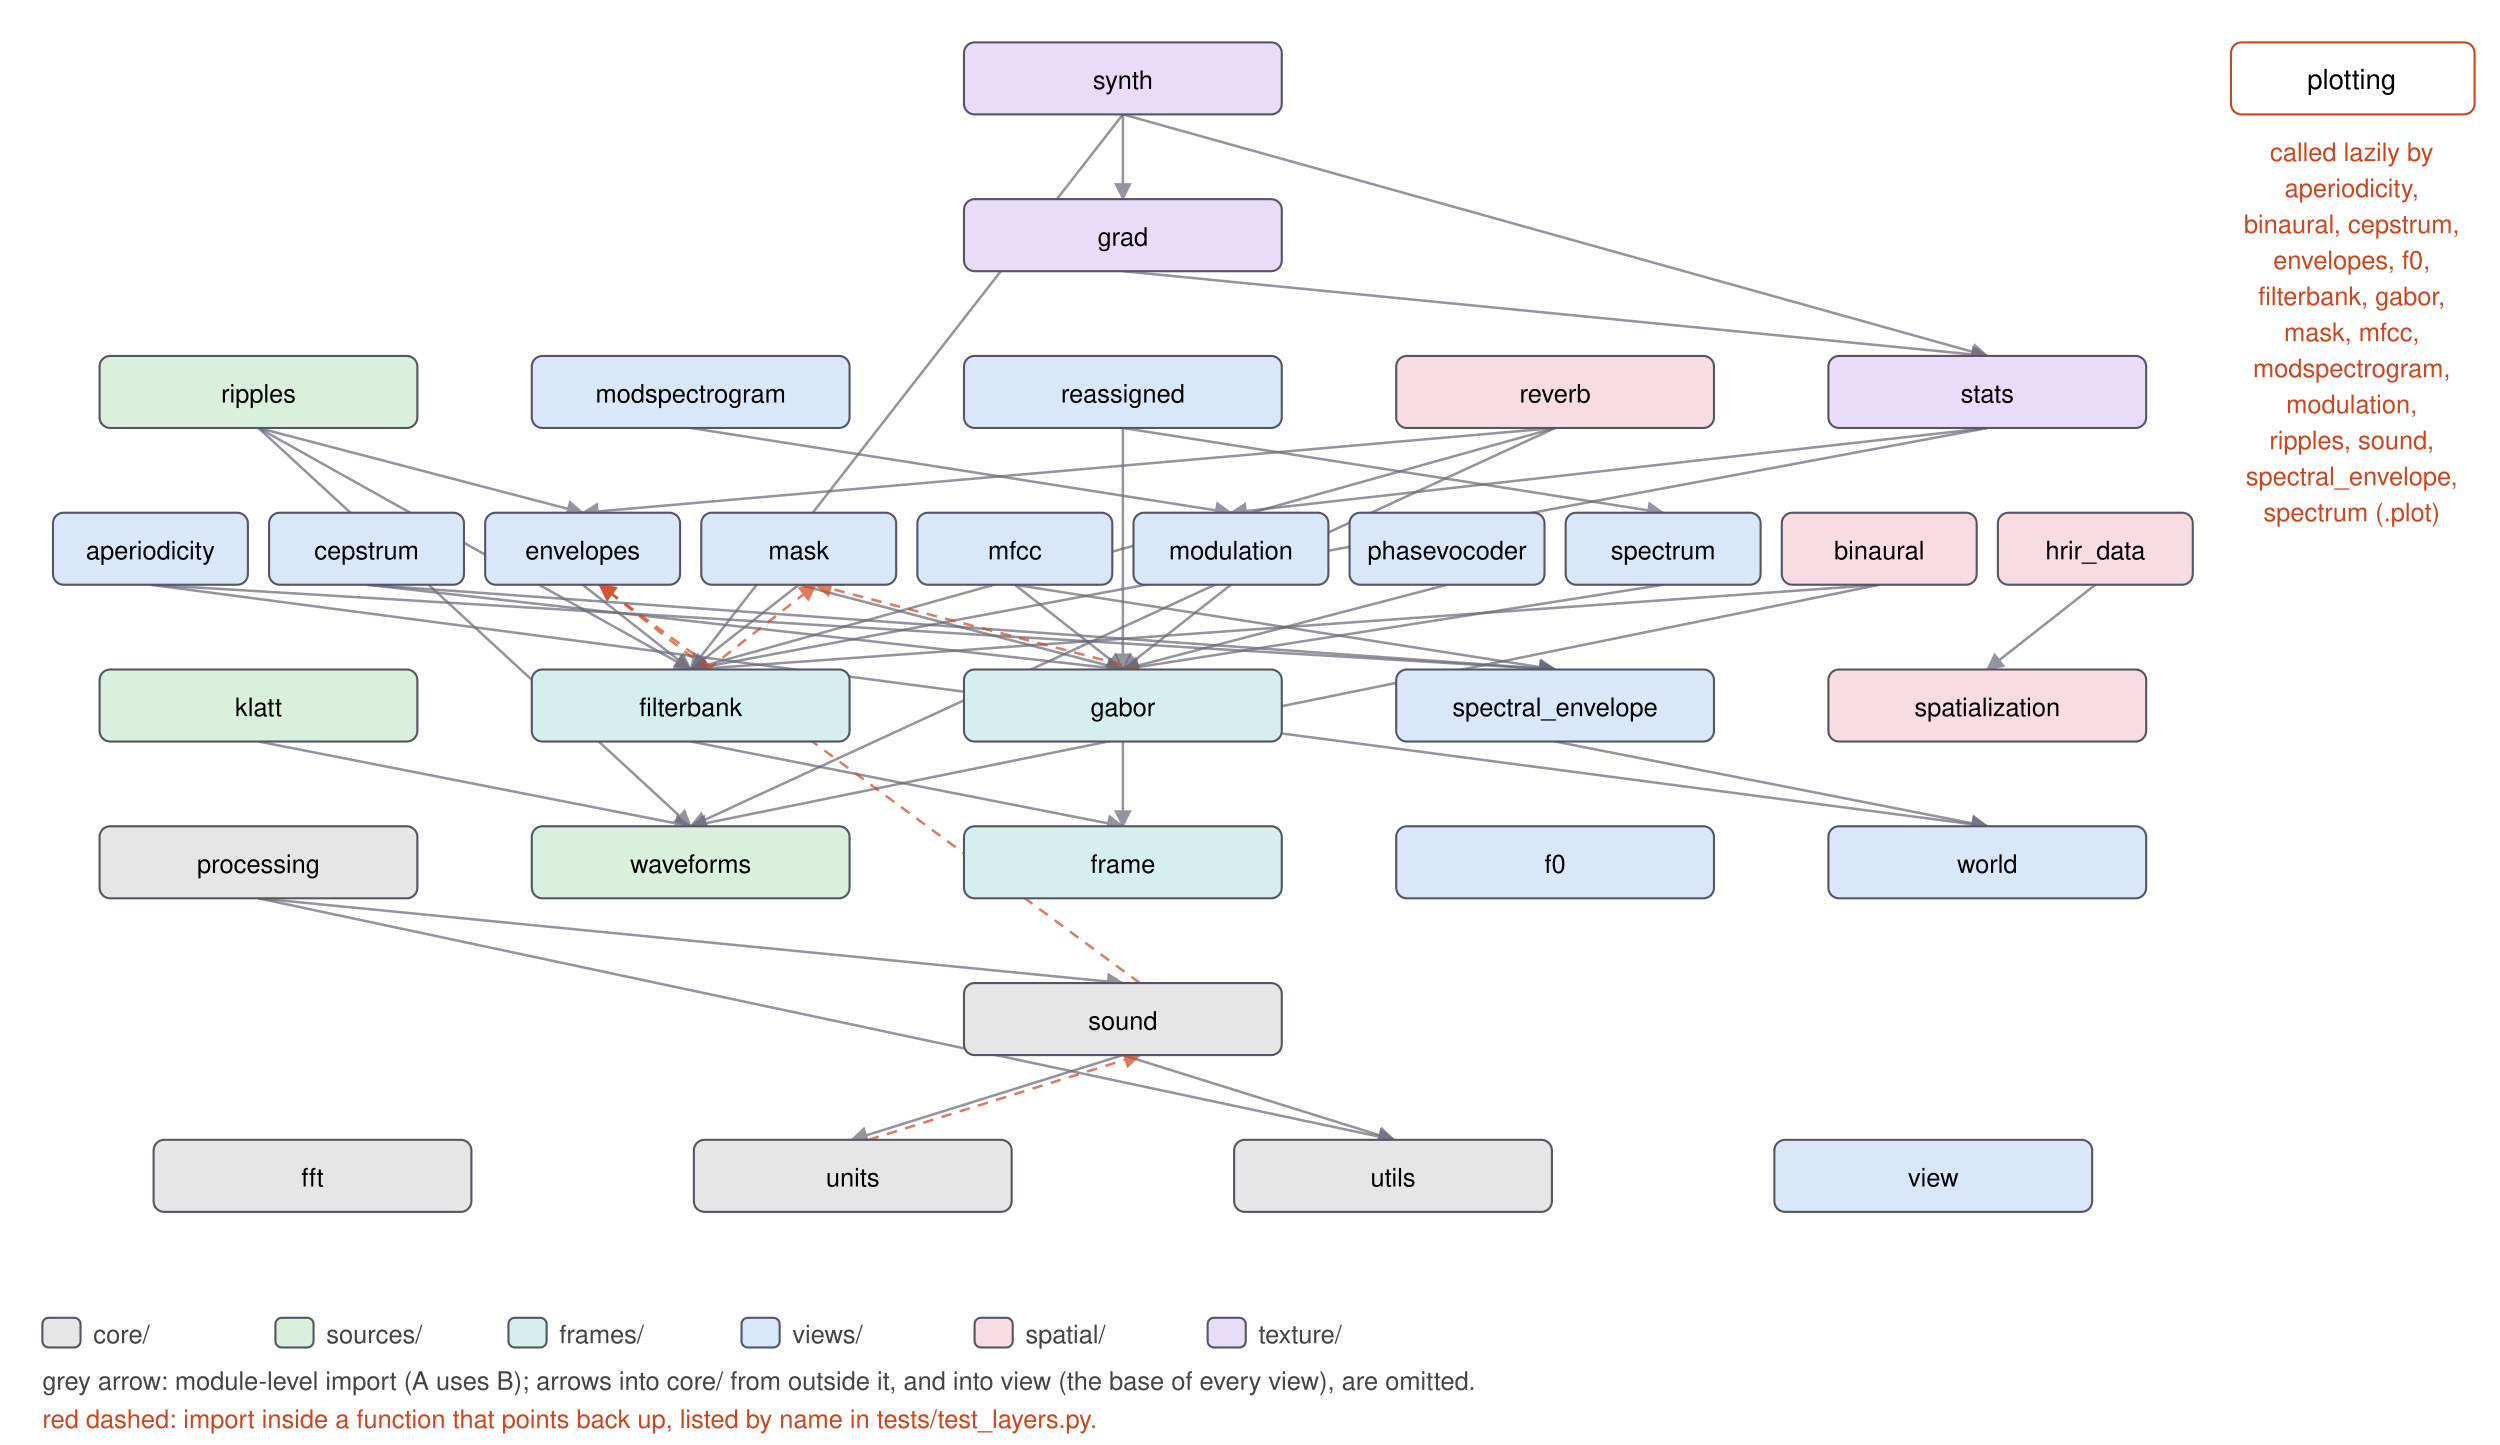
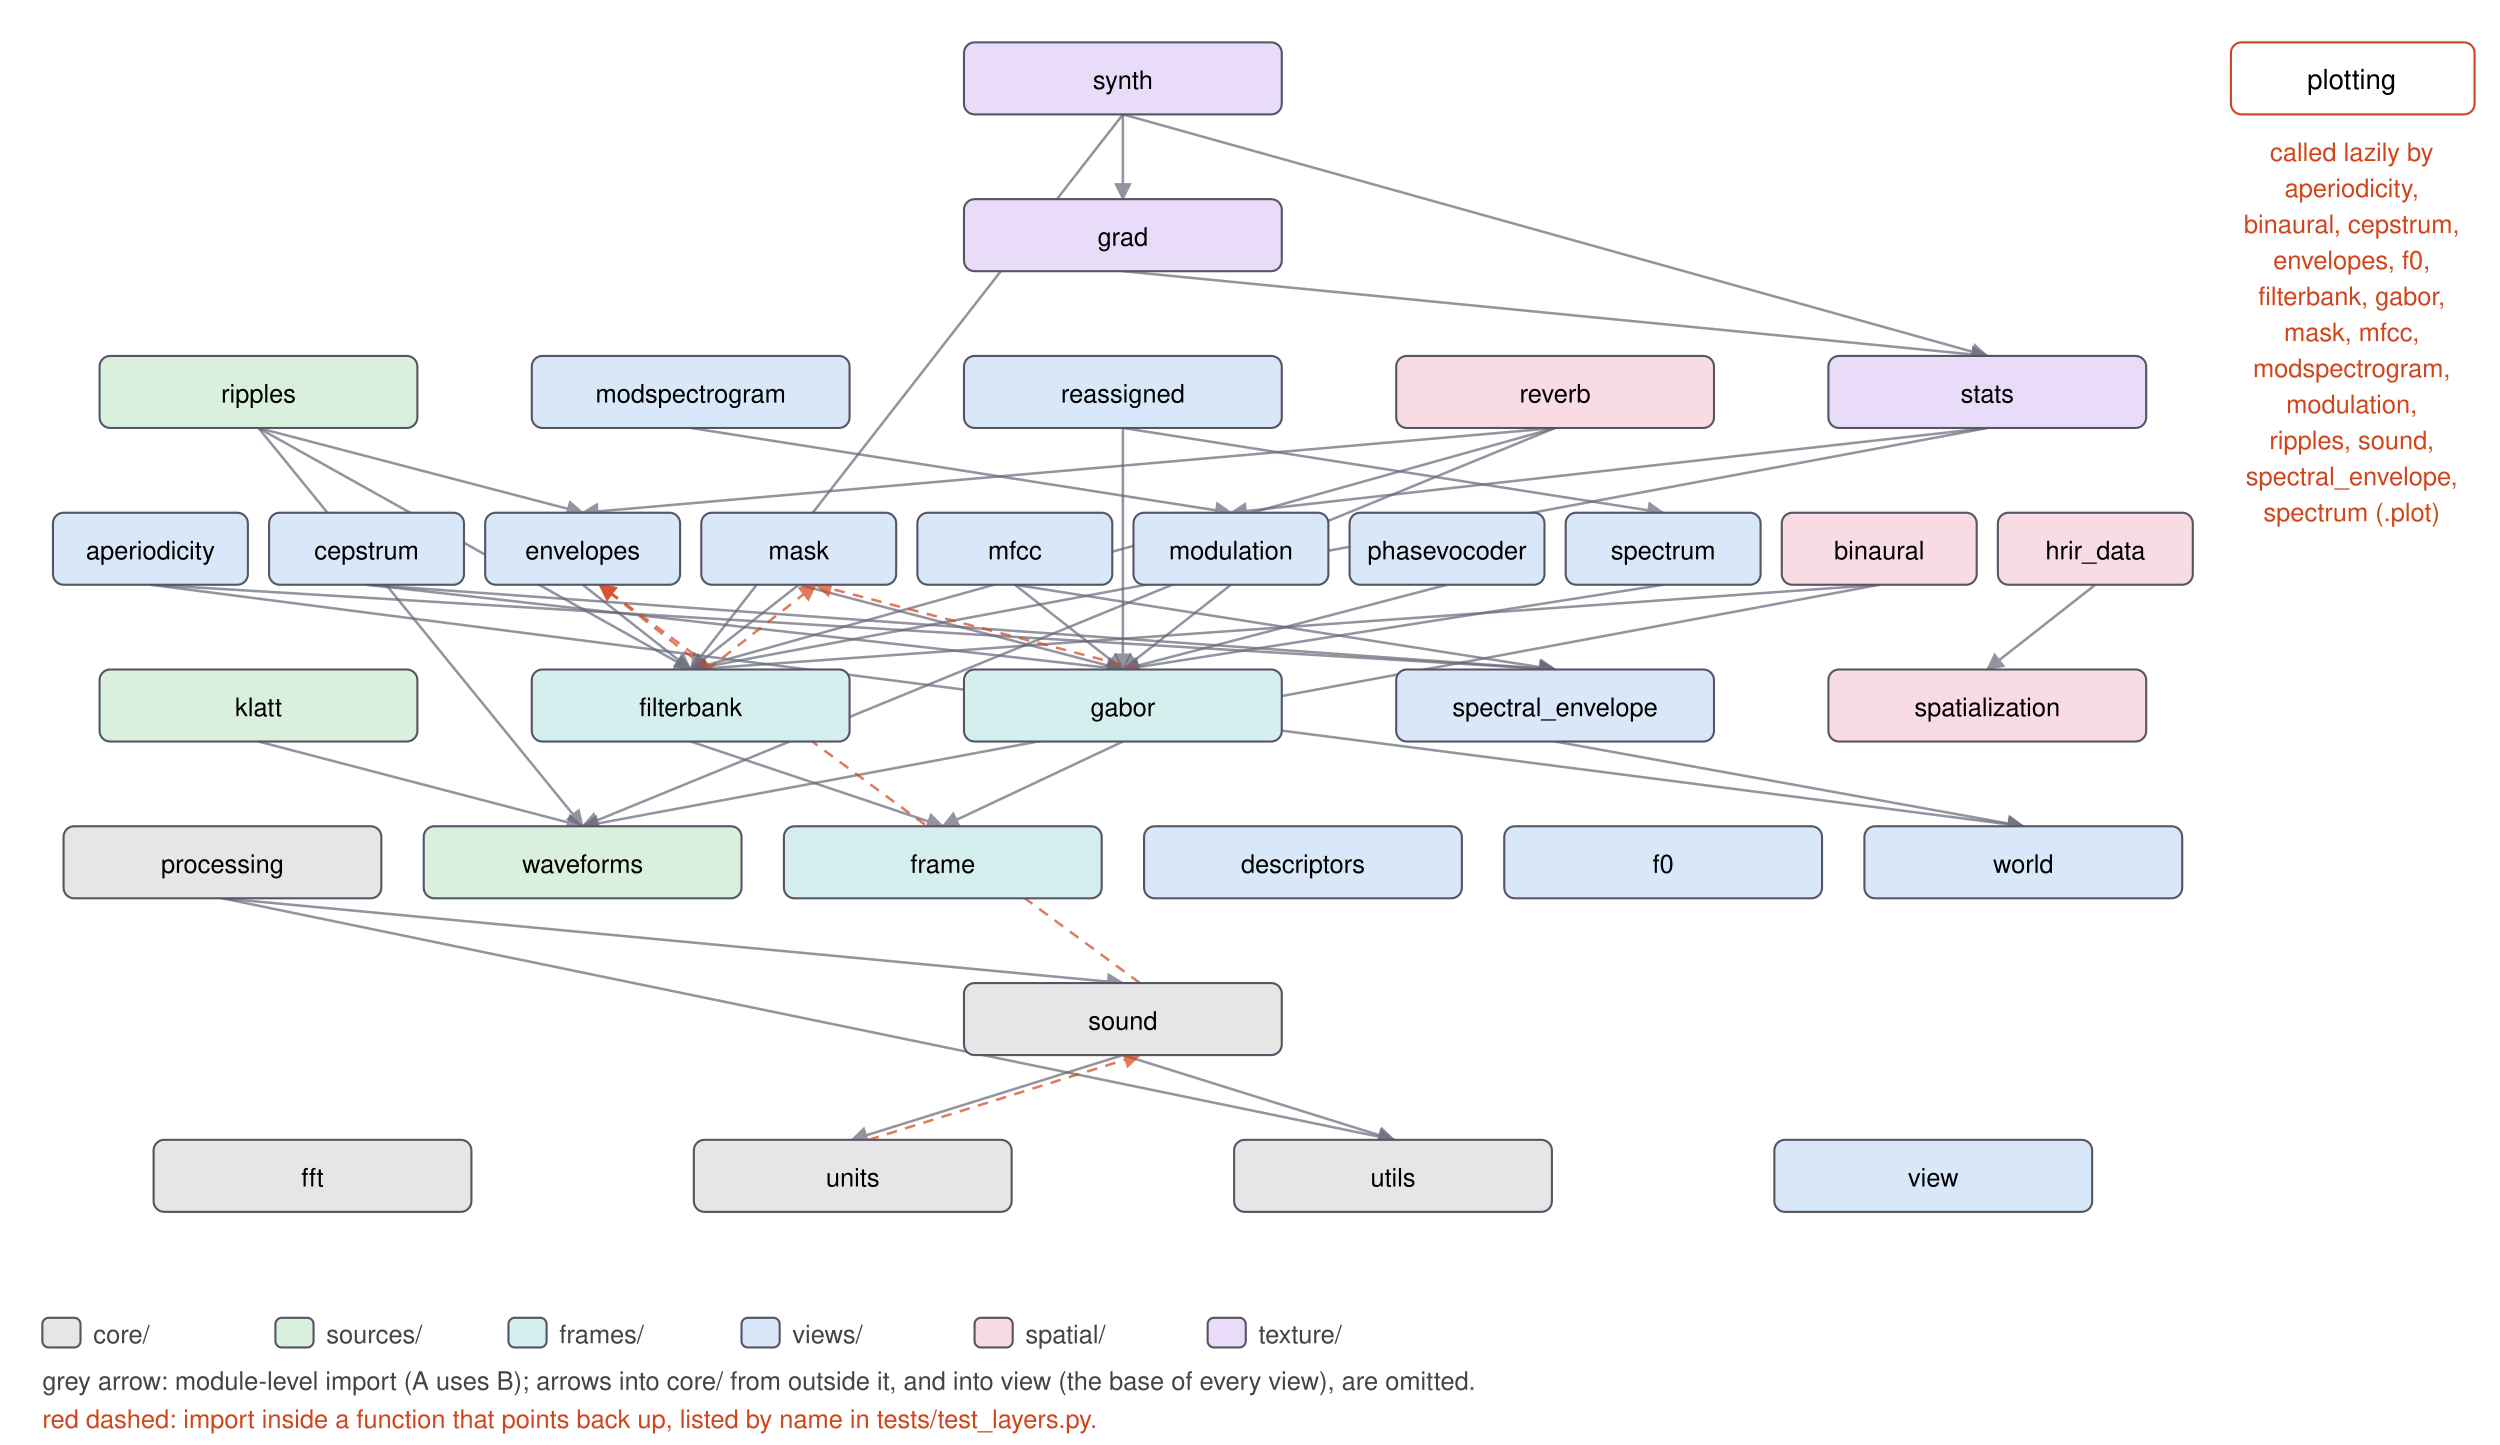
<svg xmlns="http://www.w3.org/2000/svg" viewBox="0 0 1180 682" font-family="Helvetica,Arial,sans-serif" font-size="13">
  <defs>
    <marker id="a" viewBox="0 0 10 10" refX="9" refY="5" markerWidth="7" markerHeight="7" orient="auto">
      <path d="M0,0L10,5L0,10z" fill="#667" />
    </marker>
    <marker id="r" viewBox="0 0 10 10" refX="9" refY="5" markerWidth="7" markerHeight="7" orient="auto">
      <path d="M0,0L10,5L0,10z" fill="#d0451b" />
    </marker>
  </defs>
  <rect width="1180" height="682" fill="#ffffff" />
-   <line x1="122" y1="424" x2="530" y2="464" stroke="#667" stroke-width="1.2" marker-end="url(#a)" opacity="0.7" />
-   <line x1="122" y1="424" x2="658" y2="538" stroke="#667" stroke-width="1.2" marker-end="url(#a)" opacity="0.7" />
+   <line x1="105" y1="424" x2="530" y2="464" stroke="#667" stroke-width="1.2" marker-end="url(#a)" opacity="0.7" />
+   <line x1="105" y1="424" x2="658" y2="538" stroke="#667" stroke-width="1.2" marker-end="url(#a)" opacity="0.7" />
  <line x1="530" y1="498" x2="402" y2="538" stroke="#667" stroke-width="1.2" marker-end="url(#a)" opacity="0.7" />
  <line x1="530" y1="498" x2="658" y2="538" stroke="#667" stroke-width="1.2" marker-end="url(#a)" opacity="0.7" />
-   <line x1="326" y1="350" x2="530" y2="390" stroke="#667" stroke-width="1.2" marker-end="url(#a)" opacity="0.7" />
-   <line x1="530" y1="350" x2="530" y2="390" stroke="#667" stroke-width="1.2" marker-end="url(#a)" opacity="0.7" />
-   <line x1="122" y1="350" x2="326" y2="390" stroke="#667" stroke-width="1.2" marker-end="url(#a)" opacity="0.7" />
+   <line x1="326" y1="350" x2="445" y2="390" stroke="#667" stroke-width="1.2" marker-end="url(#a)" opacity="0.7" />
+   <line x1="530" y1="350" x2="445" y2="390" stroke="#667" stroke-width="1.2" marker-end="url(#a)" opacity="0.7" />
+   <line x1="122" y1="350" x2="275" y2="390" stroke="#667" stroke-width="1.2" marker-end="url(#a)" opacity="0.7" />
  <line x1="122" y1="202" x2="326" y2="316" stroke="#667" stroke-width="1.2" marker-end="url(#a)" opacity="0.7" />
-   <line x1="122" y1="202" x2="326" y2="390" stroke="#667" stroke-width="1.2" marker-end="url(#a)" opacity="0.7" />
+   <line x1="122" y1="202" x2="275" y2="390" stroke="#667" stroke-width="1.2" marker-end="url(#a)" opacity="0.7" />
  <line x1="122" y1="202" x2="275" y2="242" stroke="#667" stroke-width="1.2" marker-end="url(#a)" opacity="0.7" />
  <line x1="887" y1="276" x2="326" y2="316" stroke="#667" stroke-width="1.2" marker-end="url(#a)" opacity="0.7" />
-   <line x1="887" y1="276" x2="326" y2="390" stroke="#667" stroke-width="1.2" marker-end="url(#a)" opacity="0.7" />
+   <line x1="887" y1="276" x2="275" y2="390" stroke="#667" stroke-width="1.2" marker-end="url(#a)" opacity="0.7" />
  <line x1="989" y1="276" x2="938" y2="316" stroke="#667" stroke-width="1.2" marker-end="url(#a)" opacity="0.7" />
  <line x1="734" y1="202" x2="326" y2="316" stroke="#667" stroke-width="1.2" marker-end="url(#a)" opacity="0.7" />
-   <line x1="734" y1="202" x2="326" y2="390" stroke="#667" stroke-width="1.2" marker-end="url(#a)" opacity="0.7" />
+   <line x1="734" y1="202" x2="275" y2="390" stroke="#667" stroke-width="1.2" marker-end="url(#a)" opacity="0.7" />
  <line x1="734" y1="202" x2="275" y2="242" stroke="#667" stroke-width="1.2" marker-end="url(#a)" opacity="0.7" />
  <line x1="530" y1="128" x2="938" y2="168" stroke="#667" stroke-width="1.2" marker-end="url(#a)" opacity="0.7" />
  <line x1="938" y1="202" x2="326" y2="316" stroke="#667" stroke-width="1.2" marker-end="url(#a)" opacity="0.7" />
  <line x1="938" y1="202" x2="581" y2="242" stroke="#667" stroke-width="1.2" marker-end="url(#a)" opacity="0.7" />
  <line x1="530" y1="54" x2="326" y2="316" stroke="#667" stroke-width="1.2" marker-end="url(#a)" opacity="0.7" />
  <line x1="530" y1="54" x2="530" y2="94" stroke="#667" stroke-width="1.2" marker-end="url(#a)" opacity="0.7" />
  <line x1="530" y1="54" x2="938" y2="168" stroke="#667" stroke-width="1.2" marker-end="url(#a)" opacity="0.7" />
  <line x1="71" y1="276" x2="734" y2="316" stroke="#667" stroke-width="1.2" marker-end="url(#a)" opacity="0.7" />
-   <line x1="71" y1="276" x2="938" y2="390" stroke="#667" stroke-width="1.2" marker-end="url(#a)" opacity="0.7" />
+   <line x1="71" y1="276" x2="955" y2="390" stroke="#667" stroke-width="1.2" marker-end="url(#a)" opacity="0.7" />
  <line x1="173" y1="276" x2="530" y2="316" stroke="#667" stroke-width="1.2" marker-end="url(#a)" opacity="0.7" />
  <line x1="173" y1="276" x2="734" y2="316" stroke="#667" stroke-width="1.2" marker-end="url(#a)" opacity="0.7" />
  <line x1="275" y1="276" x2="326" y2="316" stroke="#667" stroke-width="1.2" marker-end="url(#a)" opacity="0.7" />
  <line x1="377" y1="276" x2="326" y2="316" stroke="#667" stroke-width="1.2" marker-end="url(#a)" opacity="0.7" />
  <line x1="377" y1="276" x2="530" y2="316" stroke="#667" stroke-width="1.2" marker-end="url(#a)" opacity="0.7" />
  <line x1="479" y1="276" x2="530" y2="316" stroke="#667" stroke-width="1.2" marker-end="url(#a)" opacity="0.7" />
  <line x1="479" y1="276" x2="734" y2="316" stroke="#667" stroke-width="1.2" marker-end="url(#a)" opacity="0.7" />
  <line x1="326" y1="202" x2="581" y2="242" stroke="#667" stroke-width="1.2" marker-end="url(#a)" opacity="0.7" />
  <line x1="581" y1="276" x2="530" y2="316" stroke="#667" stroke-width="1.2" marker-end="url(#a)" opacity="0.7" />
  <line x1="683" y1="276" x2="530" y2="316" stroke="#667" stroke-width="1.2" marker-end="url(#a)" opacity="0.7" />
  <line x1="530" y1="202" x2="530" y2="316" stroke="#667" stroke-width="1.2" marker-end="url(#a)" opacity="0.7" />
  <line x1="530" y1="202" x2="785" y2="242" stroke="#667" stroke-width="1.2" marker-end="url(#a)" opacity="0.7" />
-   <line x1="734" y1="350" x2="938" y2="390" stroke="#667" stroke-width="1.2" marker-end="url(#a)" opacity="0.7" />
+   <line x1="734" y1="350" x2="955" y2="390" stroke="#667" stroke-width="1.2" marker-end="url(#a)" opacity="0.7" />
  <line x1="785" y1="276" x2="530" y2="316" stroke="#667" stroke-width="1.2" marker-end="url(#a)" opacity="0.7" />
  <line x1="538" y1="464" x2="283" y2="276" stroke="#d0451b" stroke-width="1.2" stroke-dasharray="5,4" marker-end="url(#r)" opacity="0.7" />
  <line x1="410" y1="538" x2="538" y2="498" stroke="#d0451b" stroke-width="1.2" stroke-dasharray="5,4" marker-end="url(#r)" opacity="0.7" />
  <line x1="334" y1="316" x2="283" y2="276" stroke="#d0451b" stroke-width="1.2" stroke-dasharray="5,4" marker-end="url(#r)" opacity="0.7" />
  <line x1="334" y1="316" x2="385" y2="276" stroke="#d0451b" stroke-width="1.2" stroke-dasharray="5,4" marker-end="url(#r)" opacity="0.7" />
  <line x1="538" y1="316" x2="385" y2="276" stroke="#d0451b" stroke-width="1.2" stroke-dasharray="5,4" marker-end="url(#r)" opacity="0.7" />
  <rect x="72.5" y="538" width="150.0" height="34" rx="5" fill="#e6e6e6" stroke="#556" />
  <text x="147.5" y="560" text-anchor="middle" font-size="12">fft</text>
-   <rect x="47.0" y="390" width="150.0" height="34" rx="5" fill="#e6e6e6" stroke="#556" />
-   <text x="122.0" y="412" text-anchor="middle" font-size="12">processing</text>
+   <rect x="30.0" y="390" width="150.0" height="34" rx="5" fill="#e6e6e6" stroke="#556" />
+   <text x="105.0" y="412" text-anchor="middle" font-size="12">processing</text>
  <rect x="455.0" y="464" width="150.0" height="34" rx="5" fill="#e6e6e6" stroke="#556" />
  <text x="530.0" y="486" text-anchor="middle" font-size="12">sound</text>
  <rect x="327.5" y="538" width="150.0" height="34" rx="5" fill="#e6e6e6" stroke="#556" />
  <text x="402.5" y="560" text-anchor="middle" font-size="12">units</text>
  <rect x="582.5" y="538" width="150.0" height="34" rx="5" fill="#e6e6e6" stroke="#556" />
  <text x="657.5" y="560" text-anchor="middle" font-size="12">utils</text>
  <rect x="251.0" y="316" width="150.0" height="34" rx="5" fill="#d5eeee" stroke="#556" />
  <text x="326.0" y="338" text-anchor="middle" font-size="12">filterbank</text>
-   <rect x="455.0" y="390" width="150.0" height="34" rx="5" fill="#d5eeee" stroke="#556" />
-   <text x="530.0" y="412" text-anchor="middle" font-size="12">frame</text>
+   <rect x="370.0" y="390" width="150.0" height="34" rx="5" fill="#d5eeee" stroke="#556" />
+   <text x="445.0" y="412" text-anchor="middle" font-size="12">frame</text>
  <rect x="455.0" y="316" width="150.0" height="34" rx="5" fill="#d5eeee" stroke="#556" />
  <text x="530.0" y="338" text-anchor="middle" font-size="12">gabor</text>
  <rect x="47.0" y="316" width="150.0" height="34" rx="5" fill="#d9f0dd" stroke="#556" />
  <text x="122.0" y="338" text-anchor="middle" font-size="12">klatt</text>
  <rect x="47.0" y="168" width="150.0" height="34" rx="5" fill="#d9f0dd" stroke="#556" />
  <text x="122.0" y="190" text-anchor="middle" font-size="12">ripples</text>
-   <rect x="251.0" y="390" width="150.0" height="34" rx="5" fill="#d9f0dd" stroke="#556" />
-   <text x="326.0" y="412" text-anchor="middle" font-size="12">waveforms</text>
+   <rect x="200.0" y="390" width="150.0" height="34" rx="5" fill="#d9f0dd" stroke="#556" />
+   <text x="275.0" y="412" text-anchor="middle" font-size="12">waveforms</text>
  <rect x="841.0" y="242" width="92.0" height="34" rx="5" fill="#f8dbe3" stroke="#556" />
  <text x="887.0" y="264" text-anchor="middle" font-size="12">binaural</text>
  <rect x="943.0" y="242" width="92.0" height="34" rx="5" fill="#f8dbe3" stroke="#556" />
  <text x="989.0" y="264" text-anchor="middle" font-size="12">hrir_data</text>
  <rect x="659.0" y="168" width="150.0" height="34" rx="5" fill="#f8dbe3" stroke="#556" />
  <text x="734.0" y="190" text-anchor="middle" font-size="12">reverb</text>
  <rect x="863.0" y="316" width="150.0" height="34" rx="5" fill="#f8dbe3" stroke="#556" />
  <text x="938.0" y="338" text-anchor="middle" font-size="12">spatialization</text>
  <rect x="455.0" y="94" width="150.0" height="34" rx="5" fill="#e8dcf8" stroke="#556" />
  <text x="530.0" y="116" text-anchor="middle" font-size="12">grad</text>
  <rect x="863.0" y="168" width="150.0" height="34" rx="5" fill="#e8dcf8" stroke="#556" />
  <text x="938.0" y="190" text-anchor="middle" font-size="12">stats</text>
  <rect x="455.0" y="20" width="150.0" height="34" rx="5" fill="#e8dcf8" stroke="#556" />
  <text x="530.0" y="42" text-anchor="middle" font-size="12">synth</text>
  <rect x="25.0" y="242" width="92.0" height="34" rx="5" fill="#d8e8f8" stroke="#556" />
  <text x="71.0" y="264" text-anchor="middle" font-size="12">aperiodicity</text>
  <rect x="127.0" y="242" width="92.0" height="34" rx="5" fill="#d8e8f8" stroke="#556" />
  <text x="173.0" y="264" text-anchor="middle" font-size="12">cepstrum</text>
+   <rect x="540.0" y="390" width="150.0" height="34" rx="5" fill="#d8e8f8" stroke="#556" />
+   <text x="615.0" y="412" text-anchor="middle" font-size="12">descriptors</text>
  <rect x="229.0" y="242" width="92.0" height="34" rx="5" fill="#d8e8f8" stroke="#556" />
  <text x="275.0" y="264" text-anchor="middle" font-size="12">envelopes</text>
-   <rect x="659.0" y="390" width="150.0" height="34" rx="5" fill="#d8e8f8" stroke="#556" />
-   <text x="734.0" y="412" text-anchor="middle" font-size="12">f0</text>
+   <rect x="710.0" y="390" width="150.0" height="34" rx="5" fill="#d8e8f8" stroke="#556" />
+   <text x="785.0" y="412" text-anchor="middle" font-size="12">f0</text>
  <rect x="331.0" y="242" width="92.0" height="34" rx="5" fill="#d8e8f8" stroke="#556" />
  <text x="377.0" y="264" text-anchor="middle" font-size="12">mask</text>
  <rect x="433.0" y="242" width="92.0" height="34" rx="5" fill="#d8e8f8" stroke="#556" />
  <text x="479.0" y="264" text-anchor="middle" font-size="12">mfcc</text>
  <rect x="251.0" y="168" width="150.0" height="34" rx="5" fill="#d8e8f8" stroke="#556" />
  <text x="326.0" y="190" text-anchor="middle" font-size="12">modspectrogram</text>
  <rect x="535.0" y="242" width="92.0" height="34" rx="5" fill="#d8e8f8" stroke="#556" />
  <text x="581.0" y="264" text-anchor="middle" font-size="12">modulation</text>
  <rect x="637.0" y="242" width="92.0" height="34" rx="5" fill="#d8e8f8" stroke="#556" />
  <text x="683.0" y="264" text-anchor="middle" font-size="12">phasevocoder</text>
  <rect x="455.0" y="168" width="150.0" height="34" rx="5" fill="#d8e8f8" stroke="#556" />
  <text x="530.0" y="190" text-anchor="middle" font-size="12">reassigned</text>
  <rect x="659.0" y="316" width="150.0" height="34" rx="5" fill="#d8e8f8" stroke="#556" />
  <text x="734.0" y="338" text-anchor="middle" font-size="12">spectral_envelope</text>
  <rect x="739.0" y="242" width="92.0" height="34" rx="5" fill="#d8e8f8" stroke="#556" />
  <text x="785.0" y="264" text-anchor="middle" font-size="12">spectrum</text>
  <rect x="837.5" y="538" width="150.0" height="34" rx="5" fill="#d8e8f8" stroke="#556" />
  <text x="912.5" y="560" text-anchor="middle" font-size="12">view</text>
-   <rect x="863.0" y="390" width="150.0" height="34" rx="5" fill="#d8e8f8" stroke="#556" />
-   <text x="938.0" y="412" text-anchor="middle" font-size="12">world</text>
+   <rect x="880.0" y="390" width="150.0" height="34" rx="5" fill="#d8e8f8" stroke="#556" />
+   <text x="955.0" y="412" text-anchor="middle" font-size="12">world</text>
  <rect x="1053" y="20" width="115" height="34" rx="5" fill="#fff" stroke="#d0451b" />
  <text x="1110" y="42" text-anchor="middle">plotting</text>
  <text x="1110" y="76" text-anchor="middle" font-size="12" fill="#d0451b">called lazily by</text>
  <text x="1110" y="93" text-anchor="middle" font-size="12" fill="#d0451b">aperiodicity,</text>
  <text x="1110" y="110" text-anchor="middle" font-size="12" fill="#d0451b">binaural, cepstrum,</text>
  <text x="1110" y="127" text-anchor="middle" font-size="12" fill="#d0451b">envelopes, f0,</text>
  <text x="1110" y="144" text-anchor="middle" font-size="12" fill="#d0451b">filterbank, gabor,</text>
  <text x="1110" y="161" text-anchor="middle" font-size="12" fill="#d0451b">mask, mfcc,</text>
  <text x="1110" y="178" text-anchor="middle" font-size="12" fill="#d0451b">modspectrogram,</text>
  <text x="1110" y="195" text-anchor="middle" font-size="12" fill="#d0451b">modulation,</text>
  <text x="1110" y="212" text-anchor="middle" font-size="12" fill="#d0451b">ripples, sound,</text>
  <text x="1110" y="229" text-anchor="middle" font-size="12" fill="#d0451b">spectral_envelope,</text>
  <text x="1110" y="246" text-anchor="middle" font-size="12" fill="#d0451b">spectrum (.plot)</text>
  <rect x="20" y="622" width="18" height="14" rx="3" fill="#e6e6e6" stroke="#556" />
  <text x="44" y="634" font-size="12" fill="#444">core/</text>
  <rect x="130" y="622" width="18" height="14" rx="3" fill="#d9f0dd" stroke="#556" />
  <text x="154" y="634" font-size="12" fill="#444">sources/</text>
  <rect x="240" y="622" width="18" height="14" rx="3" fill="#d5eeee" stroke="#556" />
  <text x="264" y="634" font-size="12" fill="#444">frames/</text>
  <rect x="350" y="622" width="18" height="14" rx="3" fill="#d8e8f8" stroke="#556" />
  <text x="374" y="634" font-size="12" fill="#444">views/</text>
  <rect x="460" y="622" width="18" height="14" rx="3" fill="#f8dbe3" stroke="#556" />
  <text x="484" y="634" font-size="12" fill="#444">spatial/</text>
  <rect x="570" y="622" width="18" height="14" rx="3" fill="#e8dcf8" stroke="#556" />
  <text x="594" y="634" font-size="12" fill="#444">texture/</text>
  <text x="20" y="656" font-size="12" fill="#444">grey arrow: module-level import (A uses B); arrows into core/ from outside it, and into view (the base of every view), are omitted.</text>
  <text x="20" y="674" font-size="12" fill="#d0451b">red dashed: import inside a function that points back up, listed by name in tests/test_layers.py.</text>
</svg>
